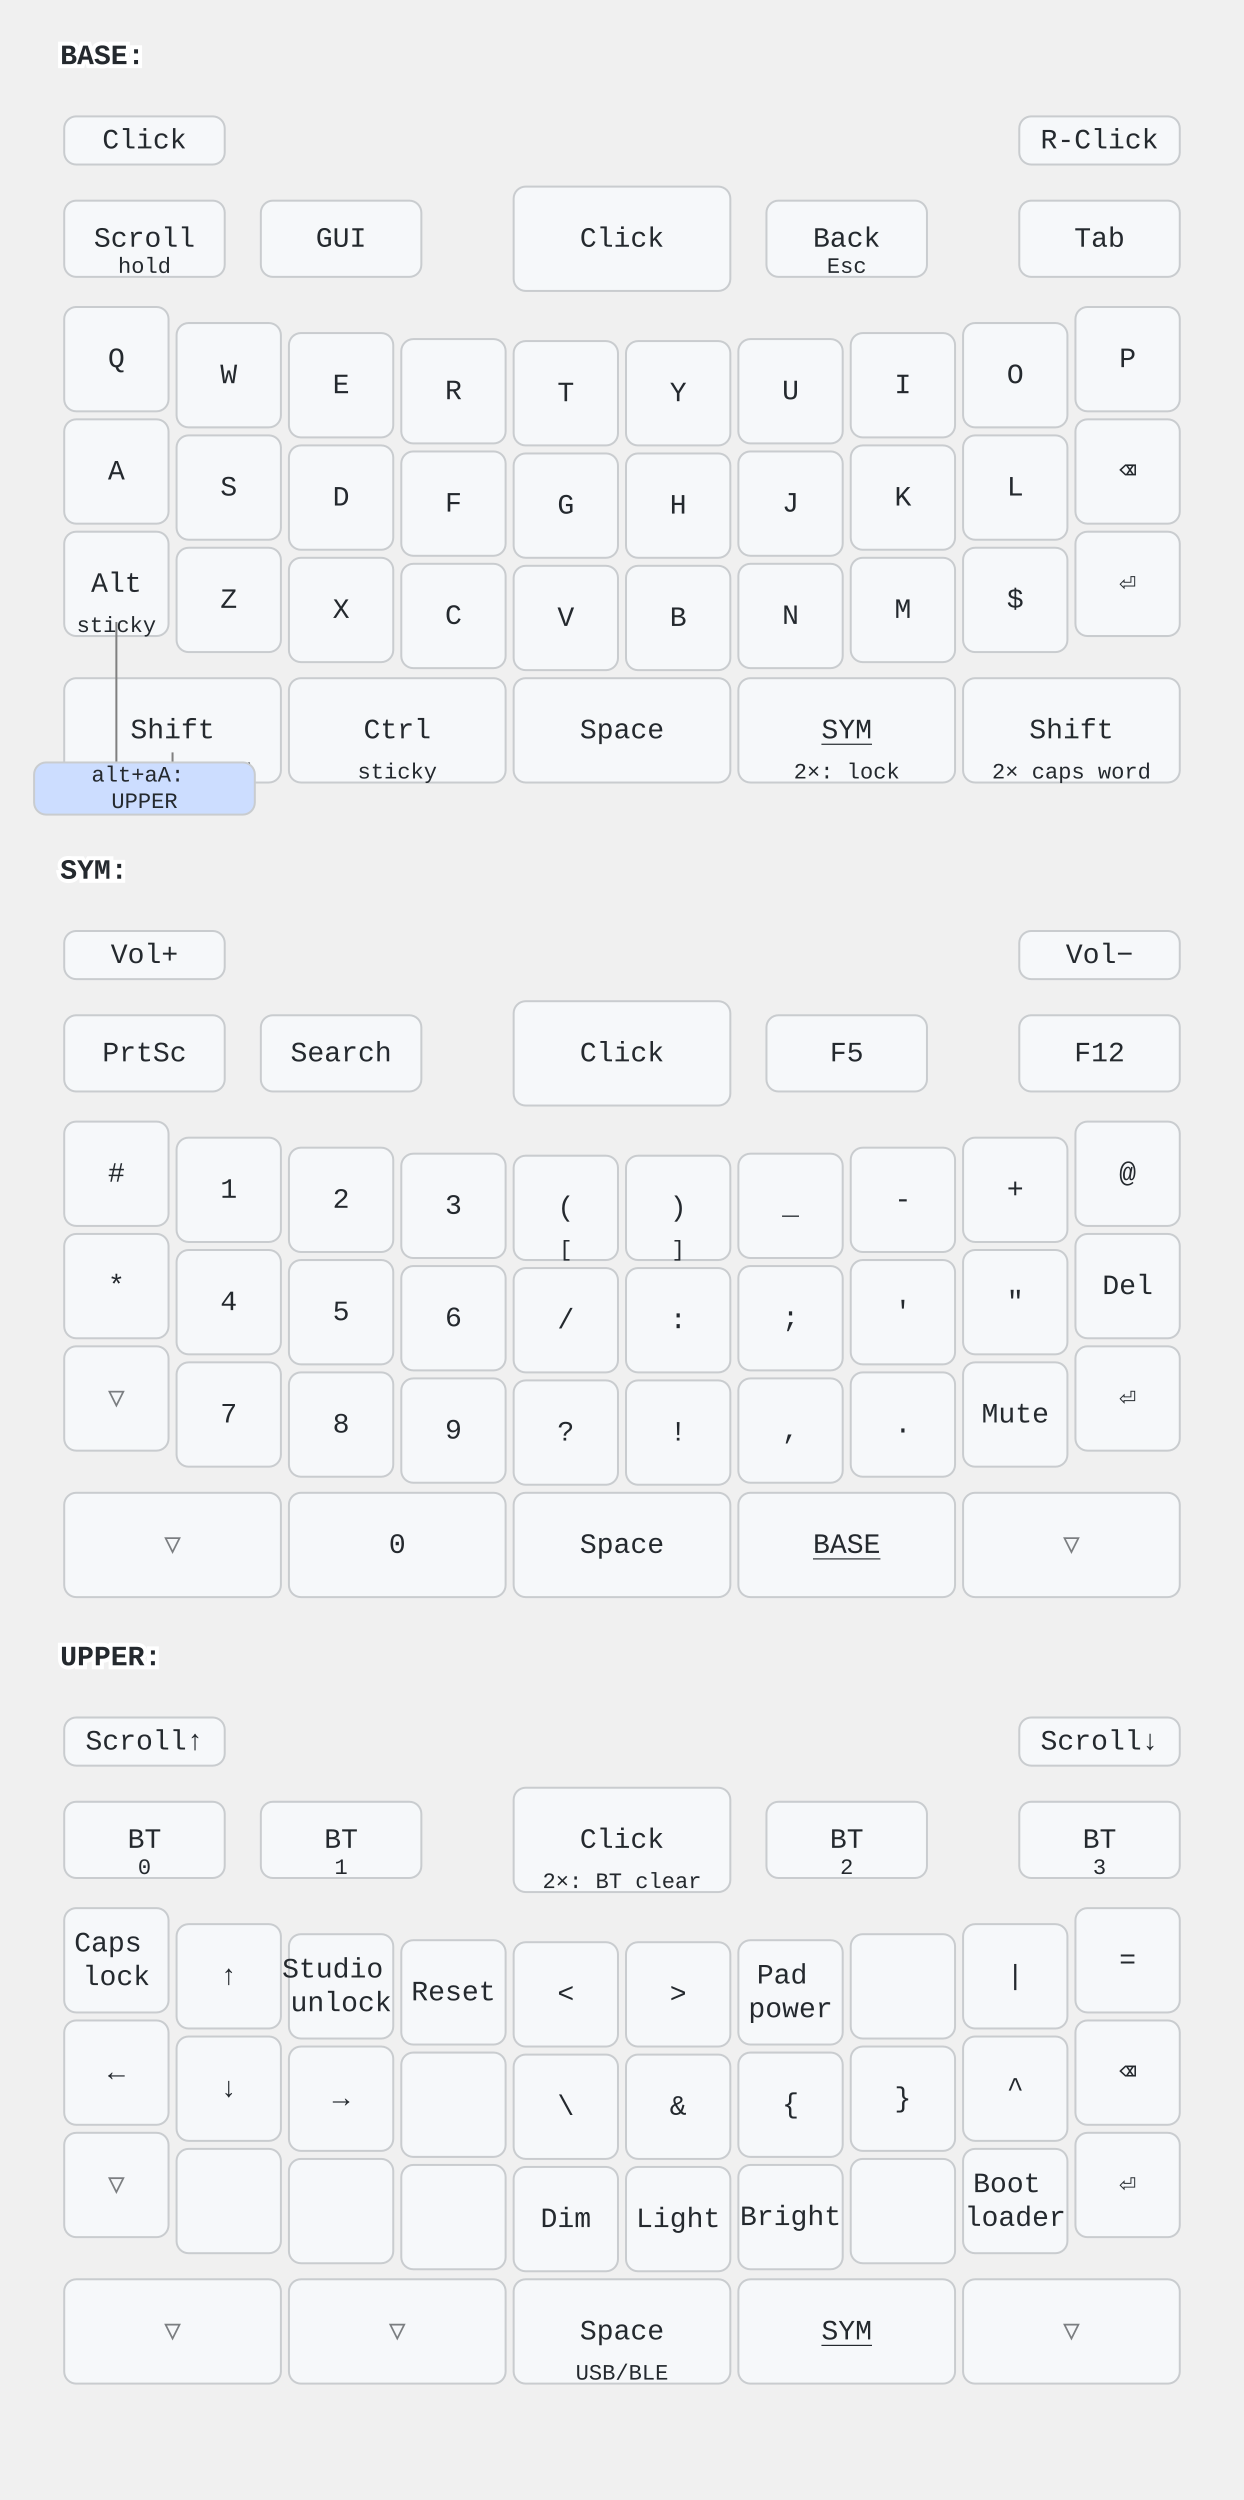
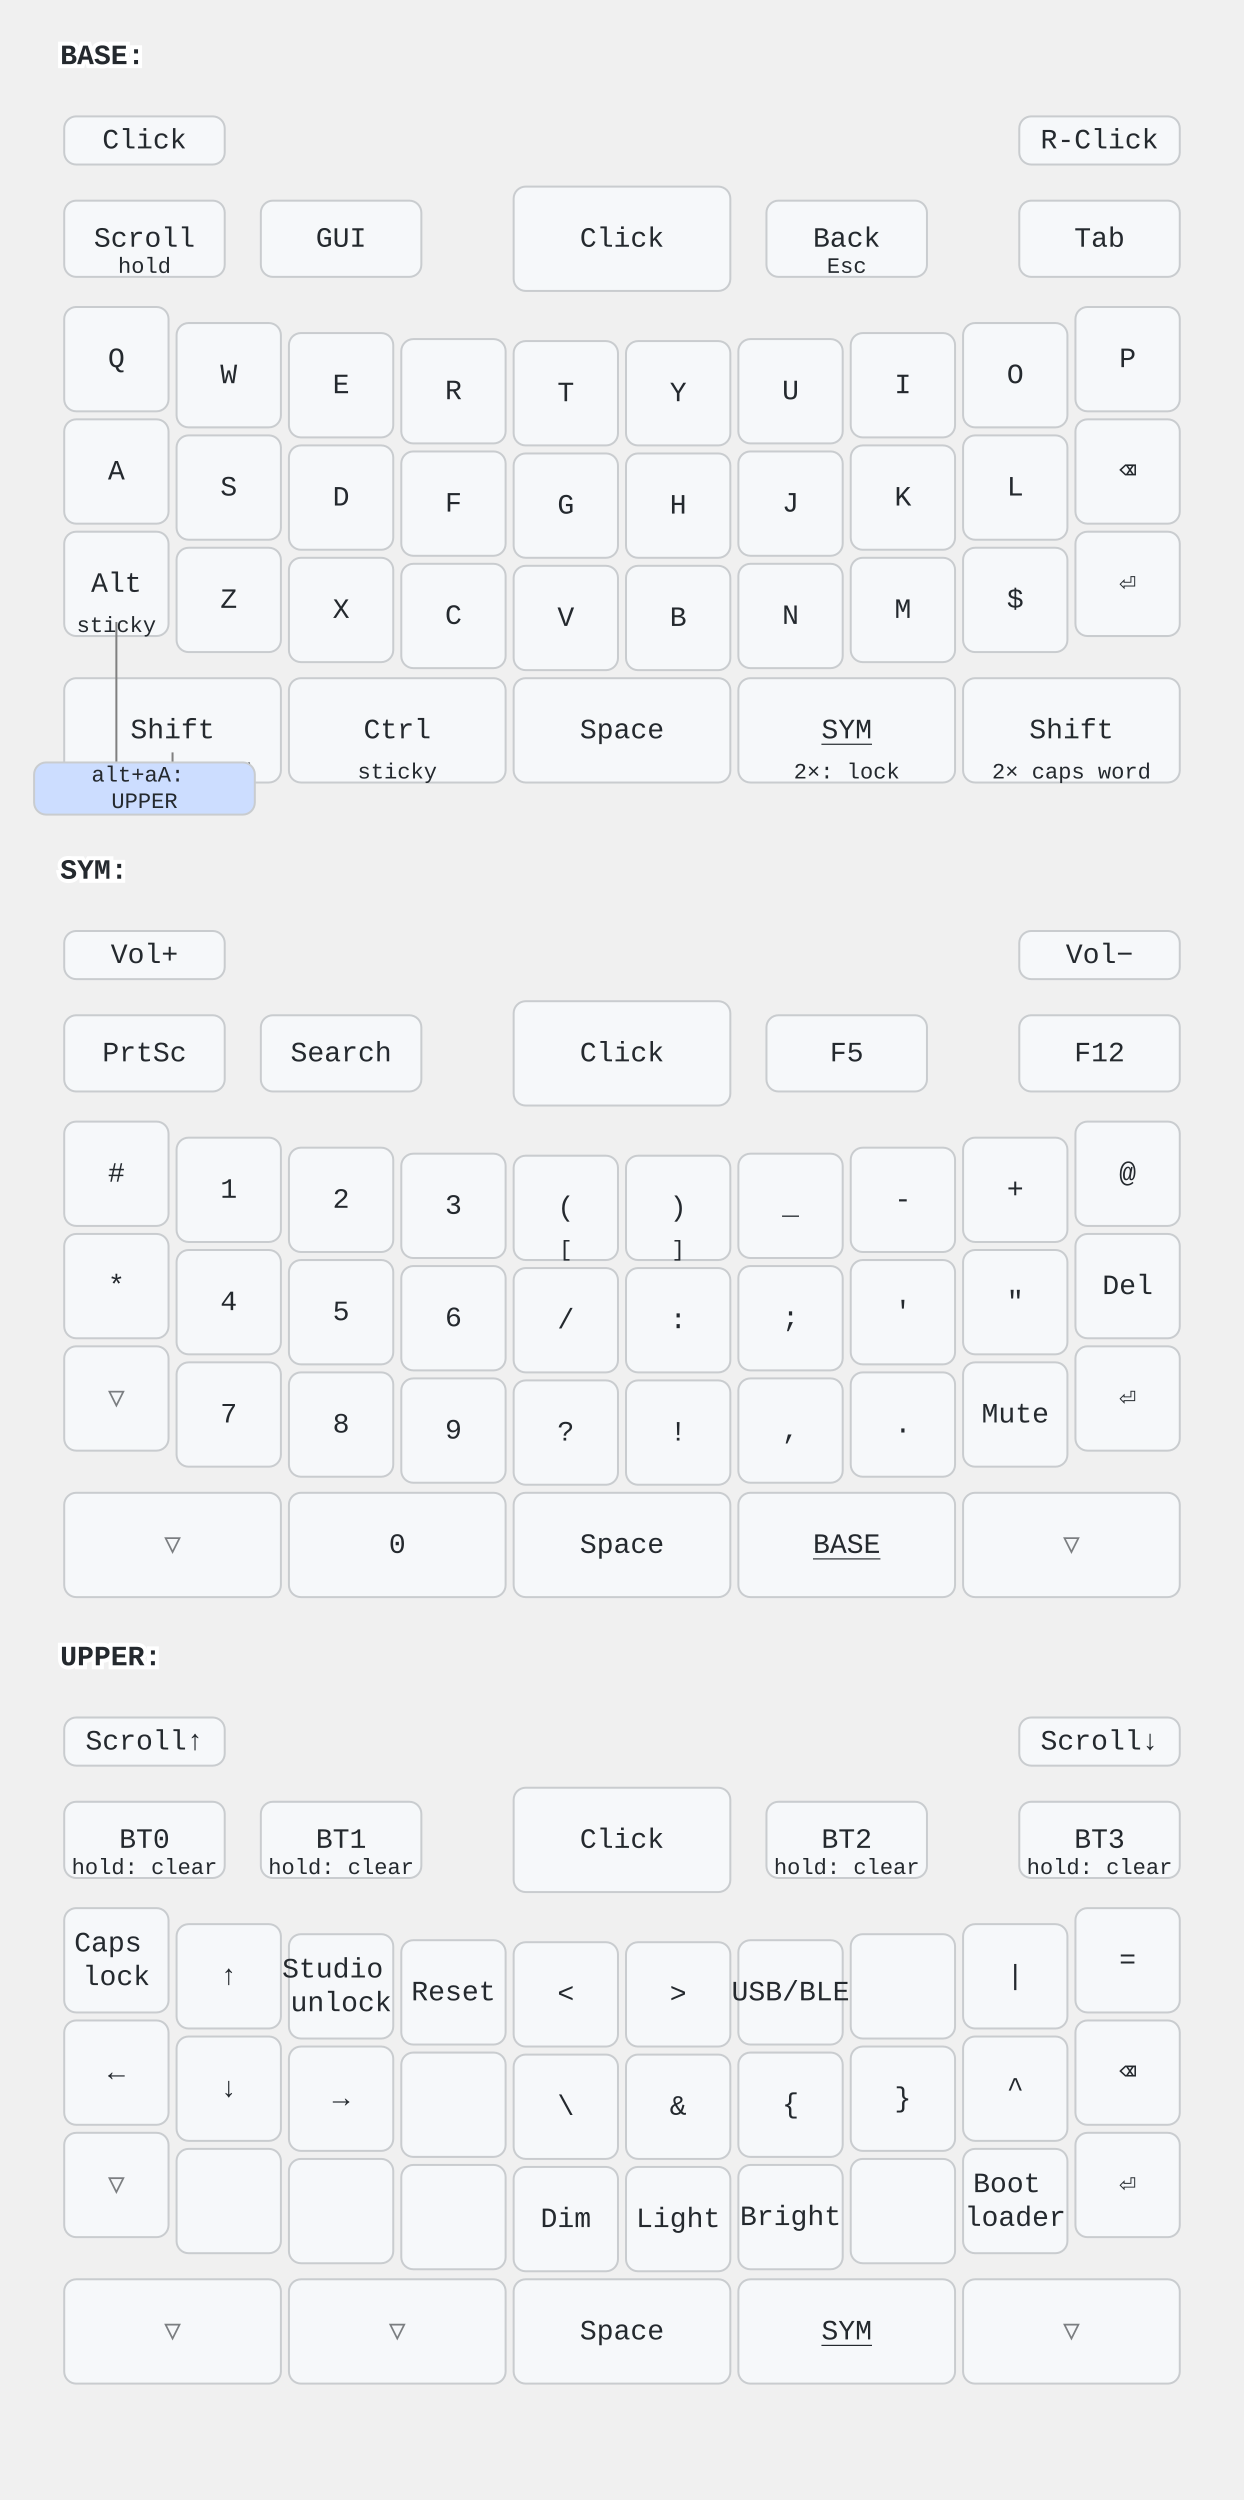
<svg xmlns="http://www.w3.org/2000/svg" width="620" height="1246" viewBox="0 0 620 1246" class="keymap">
  <style>/* inherit to force styles through use tags */
svg path {
    fill: inherit;
}

/* font and background color specifications */
svg.keymap {
    font-family: SFMono-Regular,Consolas,Liberation Mono,Menlo,monospace;
    font-size: 14px;
    font-kerning: normal;
    text-rendering: optimizeLegibility;
    fill: #24292e;
}

/* default key styling */
rect.key {
    fill: #f6f8fa;
}

rect.key, rect.combo {
    stroke: #c9cccf;
    stroke-width: 1;
}

/* default key side styling, only used is draw_key_sides is set */
rect.side {
    filter: brightness(90%);
}

/* color accent for combo boxes */
rect.combo, rect.combo-separate {
    fill: #cdf;
}

/* color accent for held keys */
rect.held, rect.combo.held {
    fill: #fdd;
}

/* color accent for ghost (optional) keys */
rect.ghost, rect.combo.ghost {
    stroke-dasharray: 4, 4;
    stroke-width: 2;
}

text {
    text-anchor: middle;
    dominant-baseline: middle;
}

/* styling for layer labels */
text.label {
    font-weight: bold;
    text-anchor: start;
    stroke: white;
    stroke-width: 4;
    paint-order: stroke;
}

/* styling for optional footer */
text.footer {
    text-anchor: end;
    dominant-baseline: auto;
    stroke: white;
    stroke-width: 4;
    paint-order: stroke;
}

/* styling for combo tap, and key non-tap label text */
text.combo, text.hold, text.shifted, text.left, text.right, text.tl, text.tr, text.bl, text.br {
    font-size: 11px;
}

text.hold, text.bl, text.br {
    text-anchor: middle;
    dominant-baseline: auto;
}

text.shifted, text.tl, text.tr {
    text-anchor: middle;
    dominant-baseline: hanging;
}

text.left, text.tl, text.bl {
    text-anchor: start;
}

text.right, text.tr, text.br {
    text-anchor: end;
}

text.layer-activator {
    text-decoration: underline;
}

/* styling for hold/shifted label text in combo box */
text.combo.hold, text.combo.shifted, text.combo.left, text.combo.right {
    font-size: 8px;
}

/* lighter symbol for transparent keys */
text.trans {
    fill: #7b7e81;
}

/* styling for combo dendrons */
path.combo {
    stroke-width: 1;
    stroke: gray;
    fill: none;
}

/* Start Tabler Icons Cleanup */
/* cannot use height/width with glyphs */
.icon-tabler &gt; path {
    fill: inherit;
    stroke: inherit;
    stroke-width: 2;
}
/* hide tabler's default box */
.icon-tabler &gt; path[stroke="none"][fill="none"] {
    visibility: hidden;
}
/* End Tabler Icons Cleanup */
</style>
  <g transform="translate(30, 0)" class="layer-BASE">
    <text x="0" y="28" class="label" id="BASE">BASE:</text>
    <g transform="translate(0, 56)">
      <g transform="translate(42, 14)" class="key keypos-0">
        <rect rx="6" ry="6" x="-40" y="-12" width="80" height="24" class="key" />
        <text x="0" y="0" class="key tap">Click</text>
      </g>
      <g transform="translate(518, 14)" class="key keypos-1">
        <rect rx="6" ry="6" x="-40" y="-12" width="80" height="24" class="key" />
        <text x="0" y="0" class="key tap">R-Click</text>
      </g>
      <g transform="translate(42, 63)" class="key keypos-2">
        <rect rx="6" ry="6" x="-40" y="-19" width="80" height="38" class="key" />
        <text x="0" y="0" class="key tap">Scroll</text>
        <text x="0" y="17" class="key hold">hold</text>
      </g>
      <g transform="translate(140, 63)" class="key keypos-3">
        <rect rx="6" ry="6" x="-40" y="-19" width="80" height="38" class="key" />
        <text x="0" y="0" class="key tap">GUI</text>
      </g>
      <g transform="translate(280, 63)" class="key keypos-4">
        <rect rx="6" ry="6" x="-54" y="-26" width="108" height="52" class="key" />
        <text x="0" y="0" class="key tap">Click</text>
      </g>
      <g transform="translate(392, 63)" class="key keypos-5">
        <rect rx="6" ry="6" x="-40" y="-19" width="80" height="38" class="key" />
        <text x="0" y="0" class="key tap">Back</text>
        <text x="0" y="17" class="key hold">Esc</text>
      </g>
      <g transform="translate(518, 63)" class="key keypos-6">
        <rect rx="6" ry="6" x="-40" y="-19" width="80" height="38" class="key" />
        <text x="0" y="0" class="key tap">Tab</text>
      </g>
      <g transform="translate(28, 123)" class="key keypos-7">
        <rect rx="6" ry="6" x="-26" y="-26" width="52" height="52" class="key" />
        <text x="0" y="0" class="key tap">Q</text>
      </g>
      <g transform="translate(84, 131)" class="key keypos-8">
        <rect rx="6" ry="6" x="-26" y="-26" width="52" height="52" class="key" />
        <text x="0" y="0" class="key tap">W</text>
      </g>
      <g transform="translate(140, 136)" class="key keypos-9">
        <rect rx="6" ry="6" x="-26" y="-26" width="52" height="52" class="key" />
        <text x="0" y="0" class="key tap">E</text>
      </g>
      <g transform="translate(196, 139)" class="key keypos-10">
        <rect rx="6" ry="6" x="-26" y="-26" width="52" height="52" class="key" />
        <text x="0" y="0" class="key tap">R</text>
      </g>
      <g transform="translate(252, 140)" class="key keypos-11">
        <rect rx="6" ry="6" x="-26" y="-26" width="52" height="52" class="key" />
        <text x="0" y="0" class="key tap">T</text>
      </g>
      <g transform="translate(308, 140)" class="key keypos-12">
        <rect rx="6" ry="6" x="-26" y="-26" width="52" height="52" class="key" />
        <text x="0" y="0" class="key tap">Y</text>
      </g>
      <g transform="translate(364, 139)" class="key keypos-13">
        <rect rx="6" ry="6" x="-26" y="-26" width="52" height="52" class="key" />
        <text x="0" y="0" class="key tap">U</text>
      </g>
      <g transform="translate(420, 136)" class="key keypos-14">
        <rect rx="6" ry="6" x="-26" y="-26" width="52" height="52" class="key" />
        <text x="0" y="0" class="key tap">I</text>
      </g>
      <g transform="translate(476, 131)" class="key keypos-15">
        <rect rx="6" ry="6" x="-26" y="-26" width="52" height="52" class="key" />
        <text x="0" y="0" class="key tap">O</text>
      </g>
      <g transform="translate(532, 123)" class="key keypos-16">
        <rect rx="6" ry="6" x="-26" y="-26" width="52" height="52" class="key" />
        <text x="0" y="0" class="key tap">P</text>
      </g>
      <g transform="translate(28, 179)" class="key keypos-17">
        <rect rx="6" ry="6" x="-26" y="-26" width="52" height="52" class="key" />
        <text x="0" y="0" class="key tap">A</text>
      </g>
      <g transform="translate(84, 187)" class="key keypos-18">
        <rect rx="6" ry="6" x="-26" y="-26" width="52" height="52" class="key" />
        <text x="0" y="0" class="key tap">S</text>
      </g>
      <g transform="translate(140, 192)" class="key keypos-19">
        <rect rx="6" ry="6" x="-26" y="-26" width="52" height="52" class="key" />
        <text x="0" y="0" class="key tap">D</text>
      </g>
      <g transform="translate(196, 195)" class="key keypos-20">
        <rect rx="6" ry="6" x="-26" y="-26" width="52" height="52" class="key" />
        <text x="0" y="0" class="key tap">F</text>
      </g>
      <g transform="translate(252, 196)" class="key keypos-21">
        <rect rx="6" ry="6" x="-26" y="-26" width="52" height="52" class="key" />
        <text x="0" y="0" class="key tap">G</text>
      </g>
      <g transform="translate(308, 196)" class="key keypos-22">
        <rect rx="6" ry="6" x="-26" y="-26" width="52" height="52" class="key" />
        <text x="0" y="0" class="key tap">H</text>
      </g>
      <g transform="translate(364, 195)" class="key keypos-23">
        <rect rx="6" ry="6" x="-26" y="-26" width="52" height="52" class="key" />
        <text x="0" y="0" class="key tap">J</text>
      </g>
      <g transform="translate(420, 192)" class="key keypos-24">
        <rect rx="6" ry="6" x="-26" y="-26" width="52" height="52" class="key" />
        <text x="0" y="0" class="key tap">K</text>
      </g>
      <g transform="translate(476, 187)" class="key keypos-25">
        <rect rx="6" ry="6" x="-26" y="-26" width="52" height="52" class="key" />
        <text x="0" y="0" class="key tap">L</text>
      </g>
      <g transform="translate(532, 179)" class="key keypos-26">
        <rect rx="6" ry="6" x="-26" y="-26" width="52" height="52" class="key" />
        <text x="0" y="0" class="key tap">⌫</text>
      </g>
      <g transform="translate(28, 235)" class="key keypos-27">
        <rect rx="6" ry="6" x="-26" y="-26" width="52" height="52" class="key" />
        <text x="0" y="0" class="key tap">Alt</text>
        <text x="0" y="24" class="key hold">sticky</text>
      </g>
      <g transform="translate(84, 243)" class="key keypos-28">
        <rect rx="6" ry="6" x="-26" y="-26" width="52" height="52" class="key" />
        <text x="0" y="0" class="key tap">Z</text>
      </g>
      <g transform="translate(140, 248)" class="key keypos-29">
        <rect rx="6" ry="6" x="-26" y="-26" width="52" height="52" class="key" />
        <text x="0" y="0" class="key tap">X</text>
      </g>
      <g transform="translate(196, 251)" class="key keypos-30">
        <rect rx="6" ry="6" x="-26" y="-26" width="52" height="52" class="key" />
        <text x="0" y="0" class="key tap">C</text>
      </g>
      <g transform="translate(252, 252)" class="key keypos-31">
        <rect rx="6" ry="6" x="-26" y="-26" width="52" height="52" class="key" />
        <text x="0" y="0" class="key tap">V</text>
      </g>
      <g transform="translate(308, 252)" class="key keypos-32">
        <rect rx="6" ry="6" x="-26" y="-26" width="52" height="52" class="key" />
        <text x="0" y="0" class="key tap">B</text>
      </g>
      <g transform="translate(364, 251)" class="key keypos-33">
        <rect rx="6" ry="6" x="-26" y="-26" width="52" height="52" class="key" />
        <text x="0" y="0" class="key tap">N</text>
      </g>
      <g transform="translate(420, 248)" class="key keypos-34">
        <rect rx="6" ry="6" x="-26" y="-26" width="52" height="52" class="key" />
        <text x="0" y="0" class="key tap">M</text>
      </g>
      <g transform="translate(476, 243)" class="key keypos-35">
        <rect rx="6" ry="6" x="-26" y="-26" width="52" height="52" class="key" />
        <text x="0" y="0" class="key tap">$</text>
      </g>
      <g transform="translate(532, 235)" class="key keypos-36">
        <rect rx="6" ry="6" x="-26" y="-26" width="52" height="52" class="key" />
        <text x="0" y="0" class="key tap">⏎</text>
      </g>
      <g transform="translate(56, 308)" class="key keypos-37">
        <rect rx="6" ry="6" x="-54" y="-26" width="108" height="52" class="key" />
        <text x="0" y="0" class="key tap">Shift</text>
        <text x="0" y="24" class="key hold">2× caps word</text>
      </g>
      <g transform="translate(168, 308)" class="key keypos-38">
        <rect rx="6" ry="6" x="-54" y="-26" width="108" height="52" class="key" />
        <text x="0" y="0" class="key tap">Ctrl</text>
        <text x="0" y="24" class="key hold">sticky</text>
      </g>
      <g transform="translate(280, 308)" class="key keypos-39">
        <rect rx="6" ry="6" x="-54" y="-26" width="108" height="52" class="key" />
        <text x="0" y="0" class="key tap">Space</text>
      </g>
      <g transform="translate(392, 308)" class="key keypos-40">
        <rect rx="6" ry="6" x="-54" y="-26" width="108" height="52" class="key" />
        <a href="#SYM">
          <text x="0" y="0" class="key tap layer-activator">SYM</text>
        </a>
        <text x="0" y="24" class="key hold">2×: lock</text>
      </g>
      <g transform="translate(504, 308)" class="key keypos-41">
        <rect rx="6" ry="6" x="-54" y="-26" width="108" height="52" class="key" />
        <text x="0" y="0" class="key tap">Shift</text>
        <text x="0" y="24" class="key hold">2× caps word</text>
      </g>
      <g class="combo combopos-0">
        <path d="M42,337 h-8 a6.0,6.0 0 0 1 -6.0,-6.0 v-77" class="combo" />
        <path d="M42,337 h8 a6.0,6.0 0 0 0 6.0,-6.0 v-12" class="combo" />
        <rect rx="6" ry="6" x="-13" y="324" width="110" height="26" class="combo" />
        <text x="42" y="337" class="combo tap">
          <tspan x="42" dy="-0.6em">alt+aA:</tspan>
          <tspan x="42" dy="1.2em">UPPER</tspan>
        </text>
      </g>
    </g>
  </g>
  <g transform="translate(30, 406)" class="layer-SYM">
    <text x="0" y="28" class="label" id="SYM">SYM:</text>
    <g transform="translate(0, 56)">
      <g transform="translate(42, 14)" class="key keypos-0">
        <rect rx="6" ry="6" x="-40" y="-12" width="80" height="24" class="key" />
        <text x="0" y="0" class="key tap">Vol+</text>
      </g>
      <g transform="translate(518, 14)" class="key keypos-1">
        <rect rx="6" ry="6" x="-40" y="-12" width="80" height="24" class="key" />
        <text x="0" y="0" class="key tap">Vol−</text>
      </g>
      <g transform="translate(42, 63)" class="key keypos-2">
        <rect rx="6" ry="6" x="-40" y="-19" width="80" height="38" class="key" />
        <text x="0" y="0" class="key tap">PrtSc</text>
      </g>
      <g transform="translate(140, 63)" class="key keypos-3">
        <rect rx="6" ry="6" x="-40" y="-19" width="80" height="38" class="key" />
        <text x="0" y="0" class="key tap">Search</text>
      </g>
      <g transform="translate(280, 63)" class="key keypos-4">
        <rect rx="6" ry="6" x="-54" y="-26" width="108" height="52" class="key" />
        <text x="0" y="0" class="key tap">Click</text>
      </g>
      <g transform="translate(392, 63)" class="key keypos-5">
        <rect rx="6" ry="6" x="-40" y="-19" width="80" height="38" class="key" />
        <text x="0" y="0" class="key tap">F5</text>
      </g>
      <g transform="translate(518, 63)" class="key keypos-6">
        <rect rx="6" ry="6" x="-40" y="-19" width="80" height="38" class="key" />
        <text x="0" y="0" class="key tap">F12</text>
      </g>
      <g transform="translate(28, 123)" class="key keypos-7">
        <rect rx="6" ry="6" x="-26" y="-26" width="52" height="52" class="key" />
        <text x="0" y="0" class="key tap">#</text>
      </g>
      <g transform="translate(84, 131)" class="key keypos-8">
        <rect rx="6" ry="6" x="-26" y="-26" width="52" height="52" class="key" />
        <text x="0" y="0" class="key tap">1</text>
      </g>
      <g transform="translate(140, 136)" class="key keypos-9">
        <rect rx="6" ry="6" x="-26" y="-26" width="52" height="52" class="key" />
        <text x="0" y="0" class="key tap">2</text>
      </g>
      <g transform="translate(196, 139)" class="key keypos-10">
        <rect rx="6" ry="6" x="-26" y="-26" width="52" height="52" class="key" />
        <text x="0" y="0" class="key tap">3</text>
      </g>
      <g transform="translate(252, 140)" class="key keypos-11">
        <rect rx="6" ry="6" x="-26" y="-26" width="52" height="52" class="key" />
        <text x="0" y="0" class="key tap">(</text>
        <text x="0" y="24" class="key hold">[</text>
      </g>
      <g transform="translate(308, 140)" class="key keypos-12">
        <rect rx="6" ry="6" x="-26" y="-26" width="52" height="52" class="key" />
        <text x="0" y="0" class="key tap">)</text>
        <text x="0" y="24" class="key hold">]</text>
      </g>
      <g transform="translate(364, 139)" class="key keypos-13">
        <rect rx="6" ry="6" x="-26" y="-26" width="52" height="52" class="key" />
        <text x="0" y="0" class="key tap">_</text>
      </g>
      <g transform="translate(420, 136)" class="key keypos-14">
        <rect rx="6" ry="6" x="-26" y="-26" width="52" height="52" class="key" />
        <text x="0" y="0" class="key tap">-</text>
      </g>
      <g transform="translate(476, 131)" class="key keypos-15">
        <rect rx="6" ry="6" x="-26" y="-26" width="52" height="52" class="key" />
        <text x="0" y="0" class="key tap">+</text>
      </g>
      <g transform="translate(532, 123)" class="key keypos-16">
        <rect rx="6" ry="6" x="-26" y="-26" width="52" height="52" class="key" />
        <text x="0" y="0" class="key tap">@</text>
      </g>
      <g transform="translate(28, 179)" class="key keypos-17">
        <rect rx="6" ry="6" x="-26" y="-26" width="52" height="52" class="key" />
        <text x="0" y="0" class="key tap">*</text>
      </g>
      <g transform="translate(84, 187)" class="key keypos-18">
        <rect rx="6" ry="6" x="-26" y="-26" width="52" height="52" class="key" />
        <text x="0" y="0" class="key tap">4</text>
      </g>
      <g transform="translate(140, 192)" class="key keypos-19">
        <rect rx="6" ry="6" x="-26" y="-26" width="52" height="52" class="key" />
        <text x="0" y="0" class="key tap">5</text>
      </g>
      <g transform="translate(196, 195)" class="key keypos-20">
        <rect rx="6" ry="6" x="-26" y="-26" width="52" height="52" class="key" />
        <text x="0" y="0" class="key tap">6</text>
      </g>
      <g transform="translate(252, 196)" class="key keypos-21">
        <rect rx="6" ry="6" x="-26" y="-26" width="52" height="52" class="key" />
        <text x="0" y="0" class="key tap">/</text>
      </g>
      <g transform="translate(308, 196)" class="key keypos-22">
        <rect rx="6" ry="6" x="-26" y="-26" width="52" height="52" class="key" />
        <text x="0" y="0" class="key tap">:</text>
      </g>
      <g transform="translate(364, 195)" class="key keypos-23">
        <rect rx="6" ry="6" x="-26" y="-26" width="52" height="52" class="key" />
        <text x="0" y="0" class="key tap">;</text>
      </g>
      <g transform="translate(420, 192)" class="key keypos-24">
        <rect rx="6" ry="6" x="-26" y="-26" width="52" height="52" class="key" />
        <text x="0" y="0" class="key tap">'</text>
      </g>
      <g transform="translate(476, 187)" class="key keypos-25">
        <rect rx="6" ry="6" x="-26" y="-26" width="52" height="52" class="key" />
        <text x="0" y="0" class="key tap">"</text>
      </g>
      <g transform="translate(532, 179)" class="key keypos-26">
        <rect rx="6" ry="6" x="-26" y="-26" width="52" height="52" class="key" />
        <text x="0" y="0" class="key tap">Del</text>
      </g>
      <g transform="translate(28, 235)" class="key trans keypos-27">
        <rect rx="6" ry="6" x="-26" y="-26" width="52" height="52" class="key trans" />
        <text x="0" y="0" class="key trans tap">▽</text>
      </g>
      <g transform="translate(84, 243)" class="key keypos-28">
        <rect rx="6" ry="6" x="-26" y="-26" width="52" height="52" class="key" />
        <text x="0" y="0" class="key tap">7</text>
      </g>
      <g transform="translate(140, 248)" class="key keypos-29">
        <rect rx="6" ry="6" x="-26" y="-26" width="52" height="52" class="key" />
        <text x="0" y="0" class="key tap">8</text>
      </g>
      <g transform="translate(196, 251)" class="key keypos-30">
        <rect rx="6" ry="6" x="-26" y="-26" width="52" height="52" class="key" />
        <text x="0" y="0" class="key tap">9</text>
      </g>
      <g transform="translate(252, 252)" class="key keypos-31">
        <rect rx="6" ry="6" x="-26" y="-26" width="52" height="52" class="key" />
        <text x="0" y="0" class="key tap">?</text>
      </g>
      <g transform="translate(308, 252)" class="key keypos-32">
        <rect rx="6" ry="6" x="-26" y="-26" width="52" height="52" class="key" />
        <text x="0" y="0" class="key tap">!</text>
      </g>
      <g transform="translate(364, 251)" class="key keypos-33">
        <rect rx="6" ry="6" x="-26" y="-26" width="52" height="52" class="key" />
        <text x="0" y="0" class="key tap">,</text>
      </g>
      <g transform="translate(420, 248)" class="key keypos-34">
        <rect rx="6" ry="6" x="-26" y="-26" width="52" height="52" class="key" />
        <text x="0" y="0" class="key tap">.</text>
      </g>
      <g transform="translate(476, 243)" class="key keypos-35">
        <rect rx="6" ry="6" x="-26" y="-26" width="52" height="52" class="key" />
        <text x="0" y="0" class="key tap">Mute</text>
      </g>
      <g transform="translate(532, 235)" class="key keypos-36">
        <rect rx="6" ry="6" x="-26" y="-26" width="52" height="52" class="key" />
        <text x="0" y="0" class="key tap">⏎</text>
      </g>
      <g transform="translate(56, 308)" class="key trans keypos-37">
        <rect rx="6" ry="6" x="-54" y="-26" width="108" height="52" class="key trans" />
        <text x="0" y="0" class="key trans tap">▽</text>
      </g>
      <g transform="translate(168, 308)" class="key keypos-38">
        <rect rx="6" ry="6" x="-54" y="-26" width="108" height="52" class="key" />
        <text x="0" y="0" class="key tap">0</text>
      </g>
      <g transform="translate(280, 308)" class="key keypos-39">
        <rect rx="6" ry="6" x="-54" y="-26" width="108" height="52" class="key" />
        <text x="0" y="0" class="key tap">Space</text>
      </g>
      <g transform="translate(392, 308)" class="key keypos-40">
        <rect rx="6" ry="6" x="-54" y="-26" width="108" height="52" class="key" />
        <a href="#BASE">
          <text x="0" y="0" class="key tap layer-activator">BASE</text>
        </a>
      </g>
      <g transform="translate(504, 308)" class="key trans keypos-41">
        <rect rx="6" ry="6" x="-54" y="-26" width="108" height="52" class="key trans" />
        <text x="0" y="0" class="key trans tap">▽</text>
      </g>
    </g>
  </g>
  <g transform="translate(30, 798)" class="layer-UPPER">
    <text x="0" y="28" class="label" id="UPPER">UPPER:</text>
    <g transform="translate(0, 56)">
      <g transform="translate(42, 14)" class="key keypos-0">
        <rect rx="6" ry="6" x="-40" y="-12" width="80" height="24" class="key" />
        <text x="0" y="0" class="key tap">Scroll↑</text>
      </g>
      <g transform="translate(518, 14)" class="key keypos-1">
        <rect rx="6" ry="6" x="-40" y="-12" width="80" height="24" class="key" />
        <text x="0" y="0" class="key tap">Scroll↓</text>
      </g>
      <g transform="translate(42, 63)" class="key keypos-2">
        <rect rx="6" ry="6" x="-40" y="-19" width="80" height="38" class="key" />
-         <text x="0" y="0" class="key tap">BT</text>
-         <text x="0" y="17" class="key hold">0</text>
+         <text x="0" y="0" class="key tap">BT0</text>
+         <text x="0" y="17" class="key hold">hold: clear</text>
      </g>
      <g transform="translate(140, 63)" class="key keypos-3">
        <rect rx="6" ry="6" x="-40" y="-19" width="80" height="38" class="key" />
-         <text x="0" y="0" class="key tap">BT</text>
-         <text x="0" y="17" class="key hold">1</text>
+         <text x="0" y="0" class="key tap">BT1</text>
+         <text x="0" y="17" class="key hold">hold: clear</text>
      </g>
      <g transform="translate(280, 63)" class="key keypos-4">
        <rect rx="6" ry="6" x="-54" y="-26" width="108" height="52" class="key" />
        <text x="0" y="0" class="key tap">Click</text>
-         <text x="0" y="24" class="key hold">2×: BT clear</text>
      </g>
      <g transform="translate(392, 63)" class="key keypos-5">
        <rect rx="6" ry="6" x="-40" y="-19" width="80" height="38" class="key" />
-         <text x="0" y="0" class="key tap">BT</text>
-         <text x="0" y="17" class="key hold">2</text>
+         <text x="0" y="0" class="key tap">BT2</text>
+         <text x="0" y="17" class="key hold">hold: clear</text>
      </g>
      <g transform="translate(518, 63)" class="key keypos-6">
        <rect rx="6" ry="6" x="-40" y="-19" width="80" height="38" class="key" />
-         <text x="0" y="0" class="key tap">BT</text>
-         <text x="0" y="17" class="key hold">3</text>
+         <text x="0" y="0" class="key tap">BT3</text>
+         <text x="0" y="17" class="key hold">hold: clear</text>
      </g>
      <g transform="translate(28, 123)" class="key keypos-7">
        <rect rx="6" ry="6" x="-26" y="-26" width="52" height="52" class="key" />
        <text x="0" y="0" class="key tap">
          <tspan x="0" dy="-0.6em">Caps</tspan>
          <tspan x="0" dy="1.2em">lock</tspan>
        </text>
      </g>
      <g transform="translate(84, 131)" class="key keypos-8">
        <rect rx="6" ry="6" x="-26" y="-26" width="52" height="52" class="key" />
        <text x="0" y="0" class="key tap">↑</text>
      </g>
      <g transform="translate(140, 136)" class="key keypos-9">
        <rect rx="6" ry="6" x="-26" y="-26" width="52" height="52" class="key" />
        <text x="0" y="0" class="key tap">
          <tspan x="0" dy="-0.6em">Studio</tspan>
          <tspan x="0" dy="1.2em">unlock</tspan>
        </text>
      </g>
      <g transform="translate(196, 139)" class="key keypos-10">
        <rect rx="6" ry="6" x="-26" y="-26" width="52" height="52" class="key" />
        <text x="0" y="0" class="key tap">Reset</text>
      </g>
      <g transform="translate(252, 140)" class="key keypos-11">
        <rect rx="6" ry="6" x="-26" y="-26" width="52" height="52" class="key" />
        <text x="0" y="0" class="key tap">&lt;</text>
      </g>
      <g transform="translate(308, 140)" class="key keypos-12">
        <rect rx="6" ry="6" x="-26" y="-26" width="52" height="52" class="key" />
        <text x="0" y="0" class="key tap">&gt;</text>
      </g>
      <g transform="translate(364, 139)" class="key keypos-13">
        <rect rx="6" ry="6" x="-26" y="-26" width="52" height="52" class="key" />
-         <text x="0" y="0" class="key tap">
-           <tspan x="0" dy="-0.6em">Pad</tspan>
-           <tspan x="0" dy="1.2em">power</tspan>
-         </text>
+         <text x="0" y="0" class="key tap">USB/BLE</text>
      </g>
      <g transform="translate(420, 136)" class="key keypos-14">
        <rect rx="6" ry="6" x="-26" y="-26" width="52" height="52" class="key" />
      </g>
      <g transform="translate(476, 131)" class="key keypos-15">
        <rect rx="6" ry="6" x="-26" y="-26" width="52" height="52" class="key" />
        <text x="0" y="0" class="key tap">|</text>
      </g>
      <g transform="translate(532, 123)" class="key keypos-16">
        <rect rx="6" ry="6" x="-26" y="-26" width="52" height="52" class="key" />
        <text x="0" y="0" class="key tap">=</text>
      </g>
      <g transform="translate(28, 179)" class="key keypos-17">
        <rect rx="6" ry="6" x="-26" y="-26" width="52" height="52" class="key" />
        <text x="0" y="0" class="key tap">←</text>
      </g>
      <g transform="translate(84, 187)" class="key keypos-18">
        <rect rx="6" ry="6" x="-26" y="-26" width="52" height="52" class="key" />
        <text x="0" y="0" class="key tap">↓</text>
      </g>
      <g transform="translate(140, 192)" class="key keypos-19">
        <rect rx="6" ry="6" x="-26" y="-26" width="52" height="52" class="key" />
        <text x="0" y="0" class="key tap">→</text>
      </g>
      <g transform="translate(196, 195)" class="key keypos-20">
        <rect rx="6" ry="6" x="-26" y="-26" width="52" height="52" class="key" />
      </g>
      <g transform="translate(252, 196)" class="key keypos-21">
        <rect rx="6" ry="6" x="-26" y="-26" width="52" height="52" class="key" />
        <text x="0" y="0" class="key tap">\</text>
      </g>
      <g transform="translate(308, 196)" class="key keypos-22">
        <rect rx="6" ry="6" x="-26" y="-26" width="52" height="52" class="key" />
        <text x="0" y="0" class="key tap">&amp;</text>
      </g>
      <g transform="translate(364, 195)" class="key keypos-23">
        <rect rx="6" ry="6" x="-26" y="-26" width="52" height="52" class="key" />
        <text x="0" y="0" class="key tap">{</text>
      </g>
      <g transform="translate(420, 192)" class="key keypos-24">
        <rect rx="6" ry="6" x="-26" y="-26" width="52" height="52" class="key" />
        <text x="0" y="0" class="key tap">}</text>
      </g>
      <g transform="translate(476, 187)" class="key keypos-25">
        <rect rx="6" ry="6" x="-26" y="-26" width="52" height="52" class="key" />
        <text x="0" y="0" class="key tap">^</text>
      </g>
      <g transform="translate(532, 179)" class="key keypos-26">
        <rect rx="6" ry="6" x="-26" y="-26" width="52" height="52" class="key" />
        <text x="0" y="0" class="key tap">⌫</text>
      </g>
      <g transform="translate(28, 235)" class="key trans keypos-27">
        <rect rx="6" ry="6" x="-26" y="-26" width="52" height="52" class="key trans" />
        <text x="0" y="0" class="key trans tap">▽</text>
      </g>
      <g transform="translate(84, 243)" class="key keypos-28">
        <rect rx="6" ry="6" x="-26" y="-26" width="52" height="52" class="key" />
      </g>
      <g transform="translate(140, 248)" class="key keypos-29">
        <rect rx="6" ry="6" x="-26" y="-26" width="52" height="52" class="key" />
      </g>
      <g transform="translate(196, 251)" class="key keypos-30">
        <rect rx="6" ry="6" x="-26" y="-26" width="52" height="52" class="key" />
      </g>
      <g transform="translate(252, 252)" class="key keypos-31">
        <rect rx="6" ry="6" x="-26" y="-26" width="52" height="52" class="key" />
        <text x="0" y="0" class="key tap">Dim</text>
      </g>
      <g transform="translate(308, 252)" class="key keypos-32">
        <rect rx="6" ry="6" x="-26" y="-26" width="52" height="52" class="key" />
        <text x="0" y="0" class="key tap">Light</text>
      </g>
      <g transform="translate(364, 251)" class="key keypos-33">
        <rect rx="6" ry="6" x="-26" y="-26" width="52" height="52" class="key" />
        <text x="0" y="0" class="key tap">Bright</text>
      </g>
      <g transform="translate(420, 248)" class="key keypos-34">
        <rect rx="6" ry="6" x="-26" y="-26" width="52" height="52" class="key" />
      </g>
      <g transform="translate(476, 243)" class="key keypos-35">
        <rect rx="6" ry="6" x="-26" y="-26" width="52" height="52" class="key" />
        <text x="0" y="0" class="key tap">
          <tspan x="0" dy="-0.6em">Boot</tspan>
          <tspan x="0" dy="1.2em">loader</tspan>
        </text>
      </g>
      <g transform="translate(532, 235)" class="key keypos-36">
        <rect rx="6" ry="6" x="-26" y="-26" width="52" height="52" class="key" />
        <text x="0" y="0" class="key tap">⏎</text>
      </g>
      <g transform="translate(56, 308)" class="key trans keypos-37">
        <rect rx="6" ry="6" x="-54" y="-26" width="108" height="52" class="key trans" />
        <text x="0" y="0" class="key trans tap">▽</text>
      </g>
      <g transform="translate(168, 308)" class="key trans keypos-38">
        <rect rx="6" ry="6" x="-54" y="-26" width="108" height="52" class="key trans" />
        <text x="0" y="0" class="key trans tap">▽</text>
      </g>
      <g transform="translate(280, 308)" class="key keypos-39">
        <rect rx="6" ry="6" x="-54" y="-26" width="108" height="52" class="key" />
        <text x="0" y="0" class="key tap">Space</text>
-         <text x="0" y="24" class="key hold">USB/BLE</text>
      </g>
      <g transform="translate(392, 308)" class="key keypos-40">
        <rect rx="6" ry="6" x="-54" y="-26" width="108" height="52" class="key" />
        <a href="#SYM">
          <text x="0" y="0" class="key tap layer-activator">SYM</text>
        </a>
      </g>
      <g transform="translate(504, 308)" class="key trans keypos-41">
        <rect rx="6" ry="6" x="-54" y="-26" width="108" height="52" class="key trans" />
        <text x="0" y="0" class="key trans tap">▽</text>
      </g>
    </g>
  </g>
</svg>
